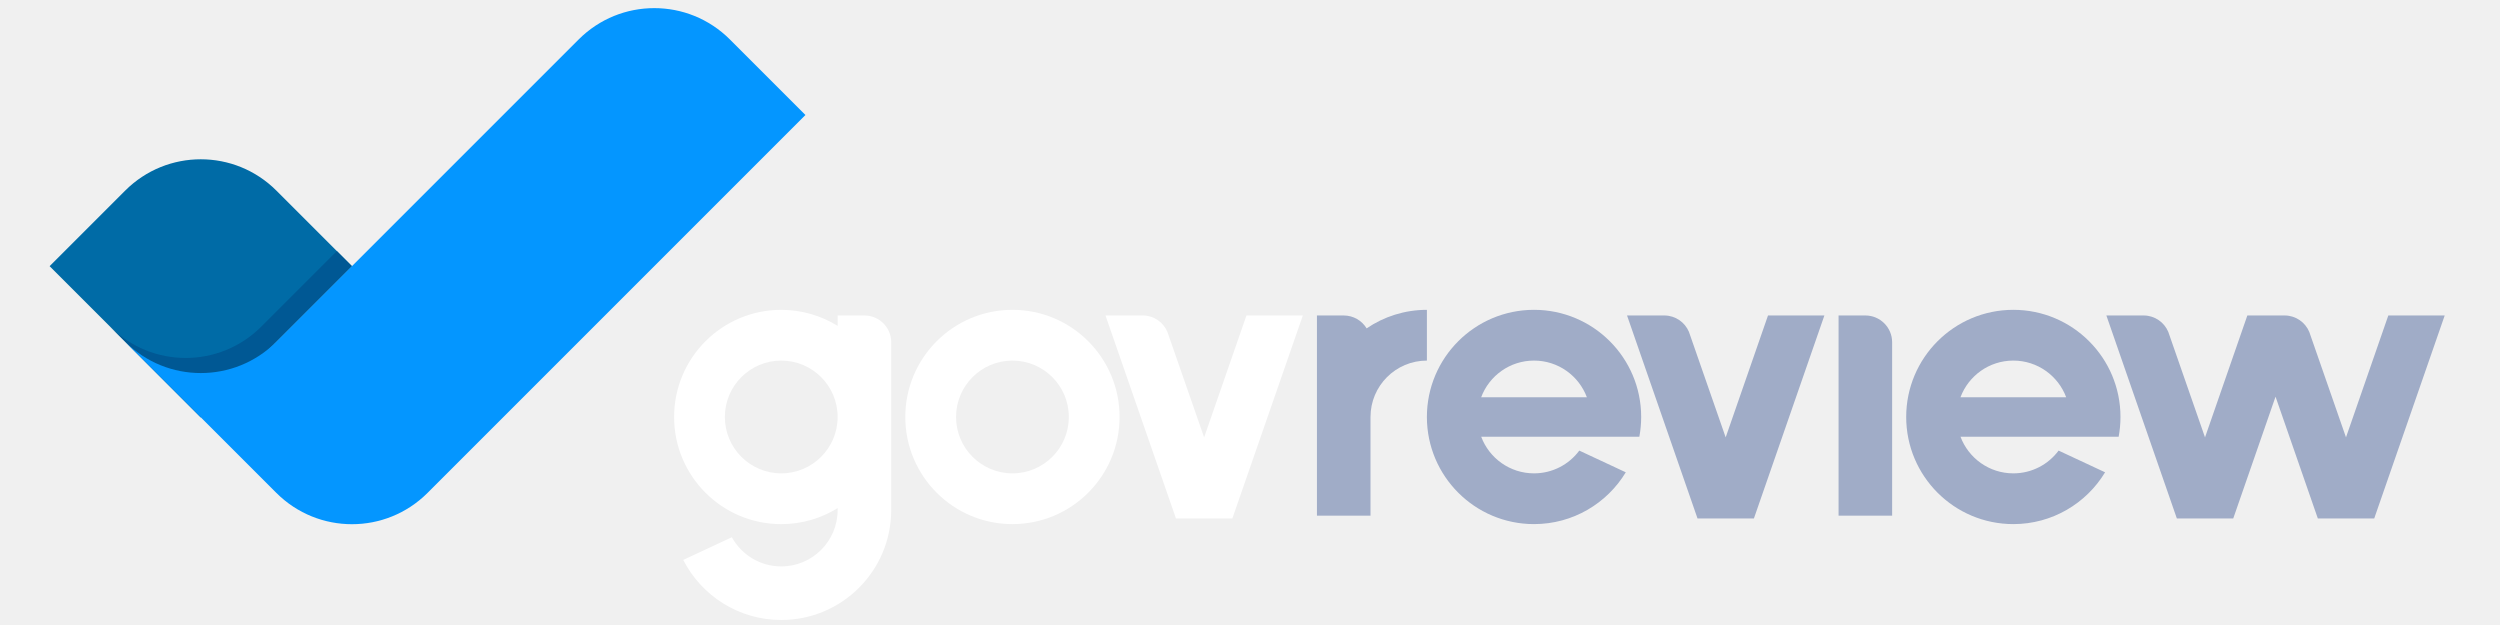
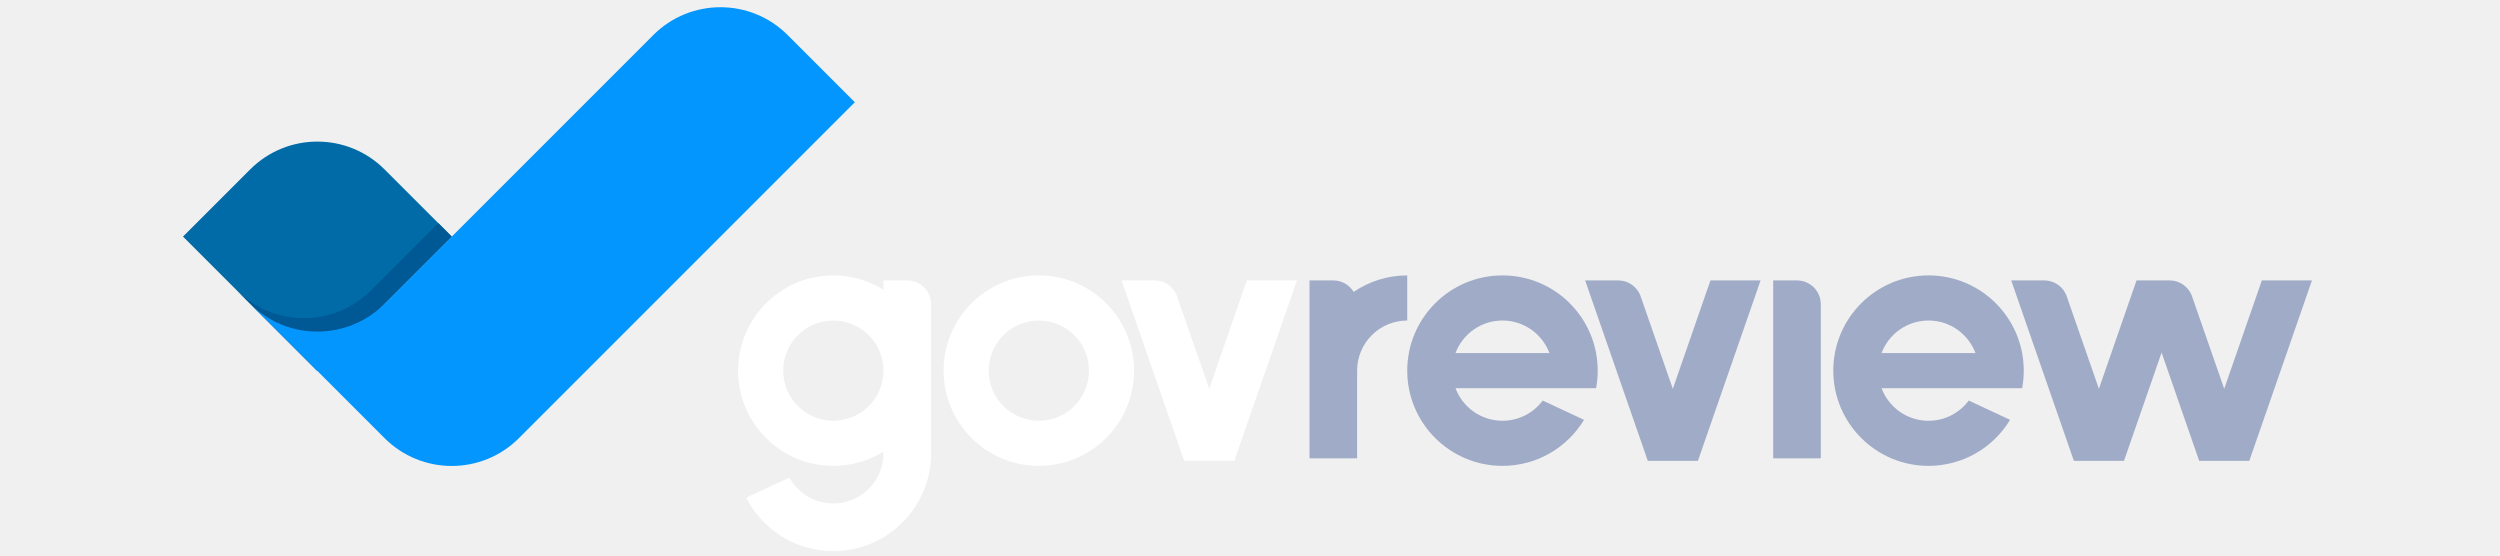
- <svg xmlns="http://www.w3.org/2000/svg" width="200px" height="50px" version="1.1" viewBox="0 0 246 64">
+ <svg xmlns="http://www.w3.org/2000/svg" width="180px" height="40px" version="1.1" viewBox="0 0 246 64">
  <g fill="none" fill-rule="evenodd">
    <g transform="translate(-1)">
      <g transform="translate(.9697 .73844)">
        <path d="m23.331 18.778 7.739 7.739-15.479 15.479-15.479-15.479 7.739-7.739c4.274-4.274 11.204-4.274 15.479 0z" fill="#006BA6" />
        <path d="m29.523 24.97 1.548 1.548-15.479 15.479-9.287-9.287c4.274 4.274 11.204 4.274 15.479 0l7.739-7.739z" fill="#005894" />
        <path d="m23.331 49.736-15.479-15.479c4.274 4.274 11.204 4.274 15.479 0l30.958-30.958c4.274-4.274 11.204-4.274 15.479 0l7.739 7.739-38.697 38.697c-4.274 4.274-11.204 4.274-15.479 0z" fill="#0496FF" />
      </g>
      <g transform="translate(65.029 31.727)">
        <path d="m16.745 1.641v-1.063h2.743c1.515 0 2.743 1.228 2.743 2.743v17.178c0 6.218-5.041 11.26-11.26 11.26-4.38 0-8.175-2.501-10.037-6.152l4.978-2.321c0.983 1.781 2.88 2.988 5.059 2.988 3.189 0 5.774-2.585 5.774-5.774v-0.197c-1.677 1.04-3.655 1.641-5.774 1.641-6.059 0-10.971-4.912-10.971-10.971 0-6.059 4.912-10.971 10.971-10.971 2.119 0 4.097 0.601 5.774 1.641zm-5.774 15.104c3.189 0 5.774-2.585 5.774-5.774 0-3.189-2.585-5.774-5.774-5.774-3.189 0-5.774 2.585-5.774 5.774 0 3.189 2.585 5.774 5.774 5.774z" fill="#fff" />
        <path d="m70.914 1.899c1.758-1.198 3.883-1.899 6.171-1.899v5.197c-3.189 0-5.774 2.585-5.774 5.774v10.105h-5.485v-20.498h2.743c0.994 0 1.865 0.529 2.346 1.321z" fill="#A0ACC7" />
        <path d="m34.645 21.942c-6.059 0-10.971-4.912-10.971-10.971 0-6.059 4.912-10.971 10.971-10.971s10.971 4.912 10.971 10.971c0 6.059-4.912 10.971-10.971 10.971zm0-5.197c3.189 0 5.774-2.585 5.774-5.774 0-3.189-2.585-5.774-5.774-5.774s-5.774 2.585-5.774 5.774c0 3.189 2.585 5.774 5.774 5.774z" fill="#fff" />
        <path d="m98.449 12.991v5.487e-4h-15.804c0.819 2.192 2.933 3.753 5.411 3.753 1.899 0 3.583-0.916 4.635-2.331l4.761 2.223c-1.921 3.179-5.411 5.305-9.396 5.305-6.059 0-10.971-4.912-10.971-10.971 0-6.059 4.912-10.971 10.971-10.971s10.971 4.912 10.971 10.971c0 0.69-0.064 1.366-0.186 2.021l-0.392-9.93e-5zm-4.983-4.041c-0.819-2.192-2.933-3.753-5.411-3.753s-4.591 1.561-5.411 3.753h10.821z" fill="#A0ACC7" />
        <path d="m119.24 0.577h2.743c1.515 0 2.743 1.228 2.743 2.743v17.755h-5.485v-20.498z" fill="#A0ACC7" />
        <path d="m54.273 13.061 4.335-12.484h5.774l-7.218 20.787h-5.774l-7.218-20.787h3.857l4.312e-4 3.829e-4c1.118 0.019 2.073 0.706 2.483 1.679 0.003 0.006 0.004 0.012 0.003 0.016l0.002 0.001 3.756 10.787z" fill="#fff" />
        <path d="m107.68 13.061 4.335-12.484h5.774l-7.218 20.787h-5.774l-7.218-20.787h3.857l4.31e-4 3.829e-4c1.118 0.019 2.073 0.706 2.483 1.679 0.003 0.006 0.004 0.012 0.003 0.016l0.002 0.001 3.756 10.787z" fill="#A0ACC7" />
        <path d="m171.2 13.061 4.335-12.484h5.774l-7.218 20.787h-5.774l-4.331-12.472-4.331 12.472h-5.774l-7.218-20.787h3.857l4.31e-4 3.829e-4c1.118 0.019 2.073 0.706 2.483 1.679 0.003 0.006 0.004 0.012 0.003 0.016l0.002 0.001 3.756 10.787 4.335-12.484h3.857l4.32e-4 3.829e-4c1.118 0.019 2.073 0.706 2.483 1.679 0.003 0.006 0.004 0.012 0.003 0.016l0.002 0.001 3.756 10.787z" fill="#A0ACC7" />
        <path d="m147.53 12.991v5.487e-4h-15.804c0.819 2.192 2.933 3.753 5.411 3.753 1.899 0 3.583-0.916 4.635-2.331l4.761 2.223c-1.921 3.179-5.411 5.305-9.396 5.305-6.059 0-10.971-4.912-10.971-10.971 0-6.059 4.912-10.971 10.971-10.971s10.971 4.912 10.971 10.971c0 0.69-0.064 1.366-0.186 2.021l-0.392-9.93e-5zm-4.983-4.041c-0.819-2.192-2.933-3.753-5.411-3.753s-4.591 1.561-5.411 3.753h10.821z" fill="#A0ACC7" />
      </g>
    </g>
  </g>
</svg>
